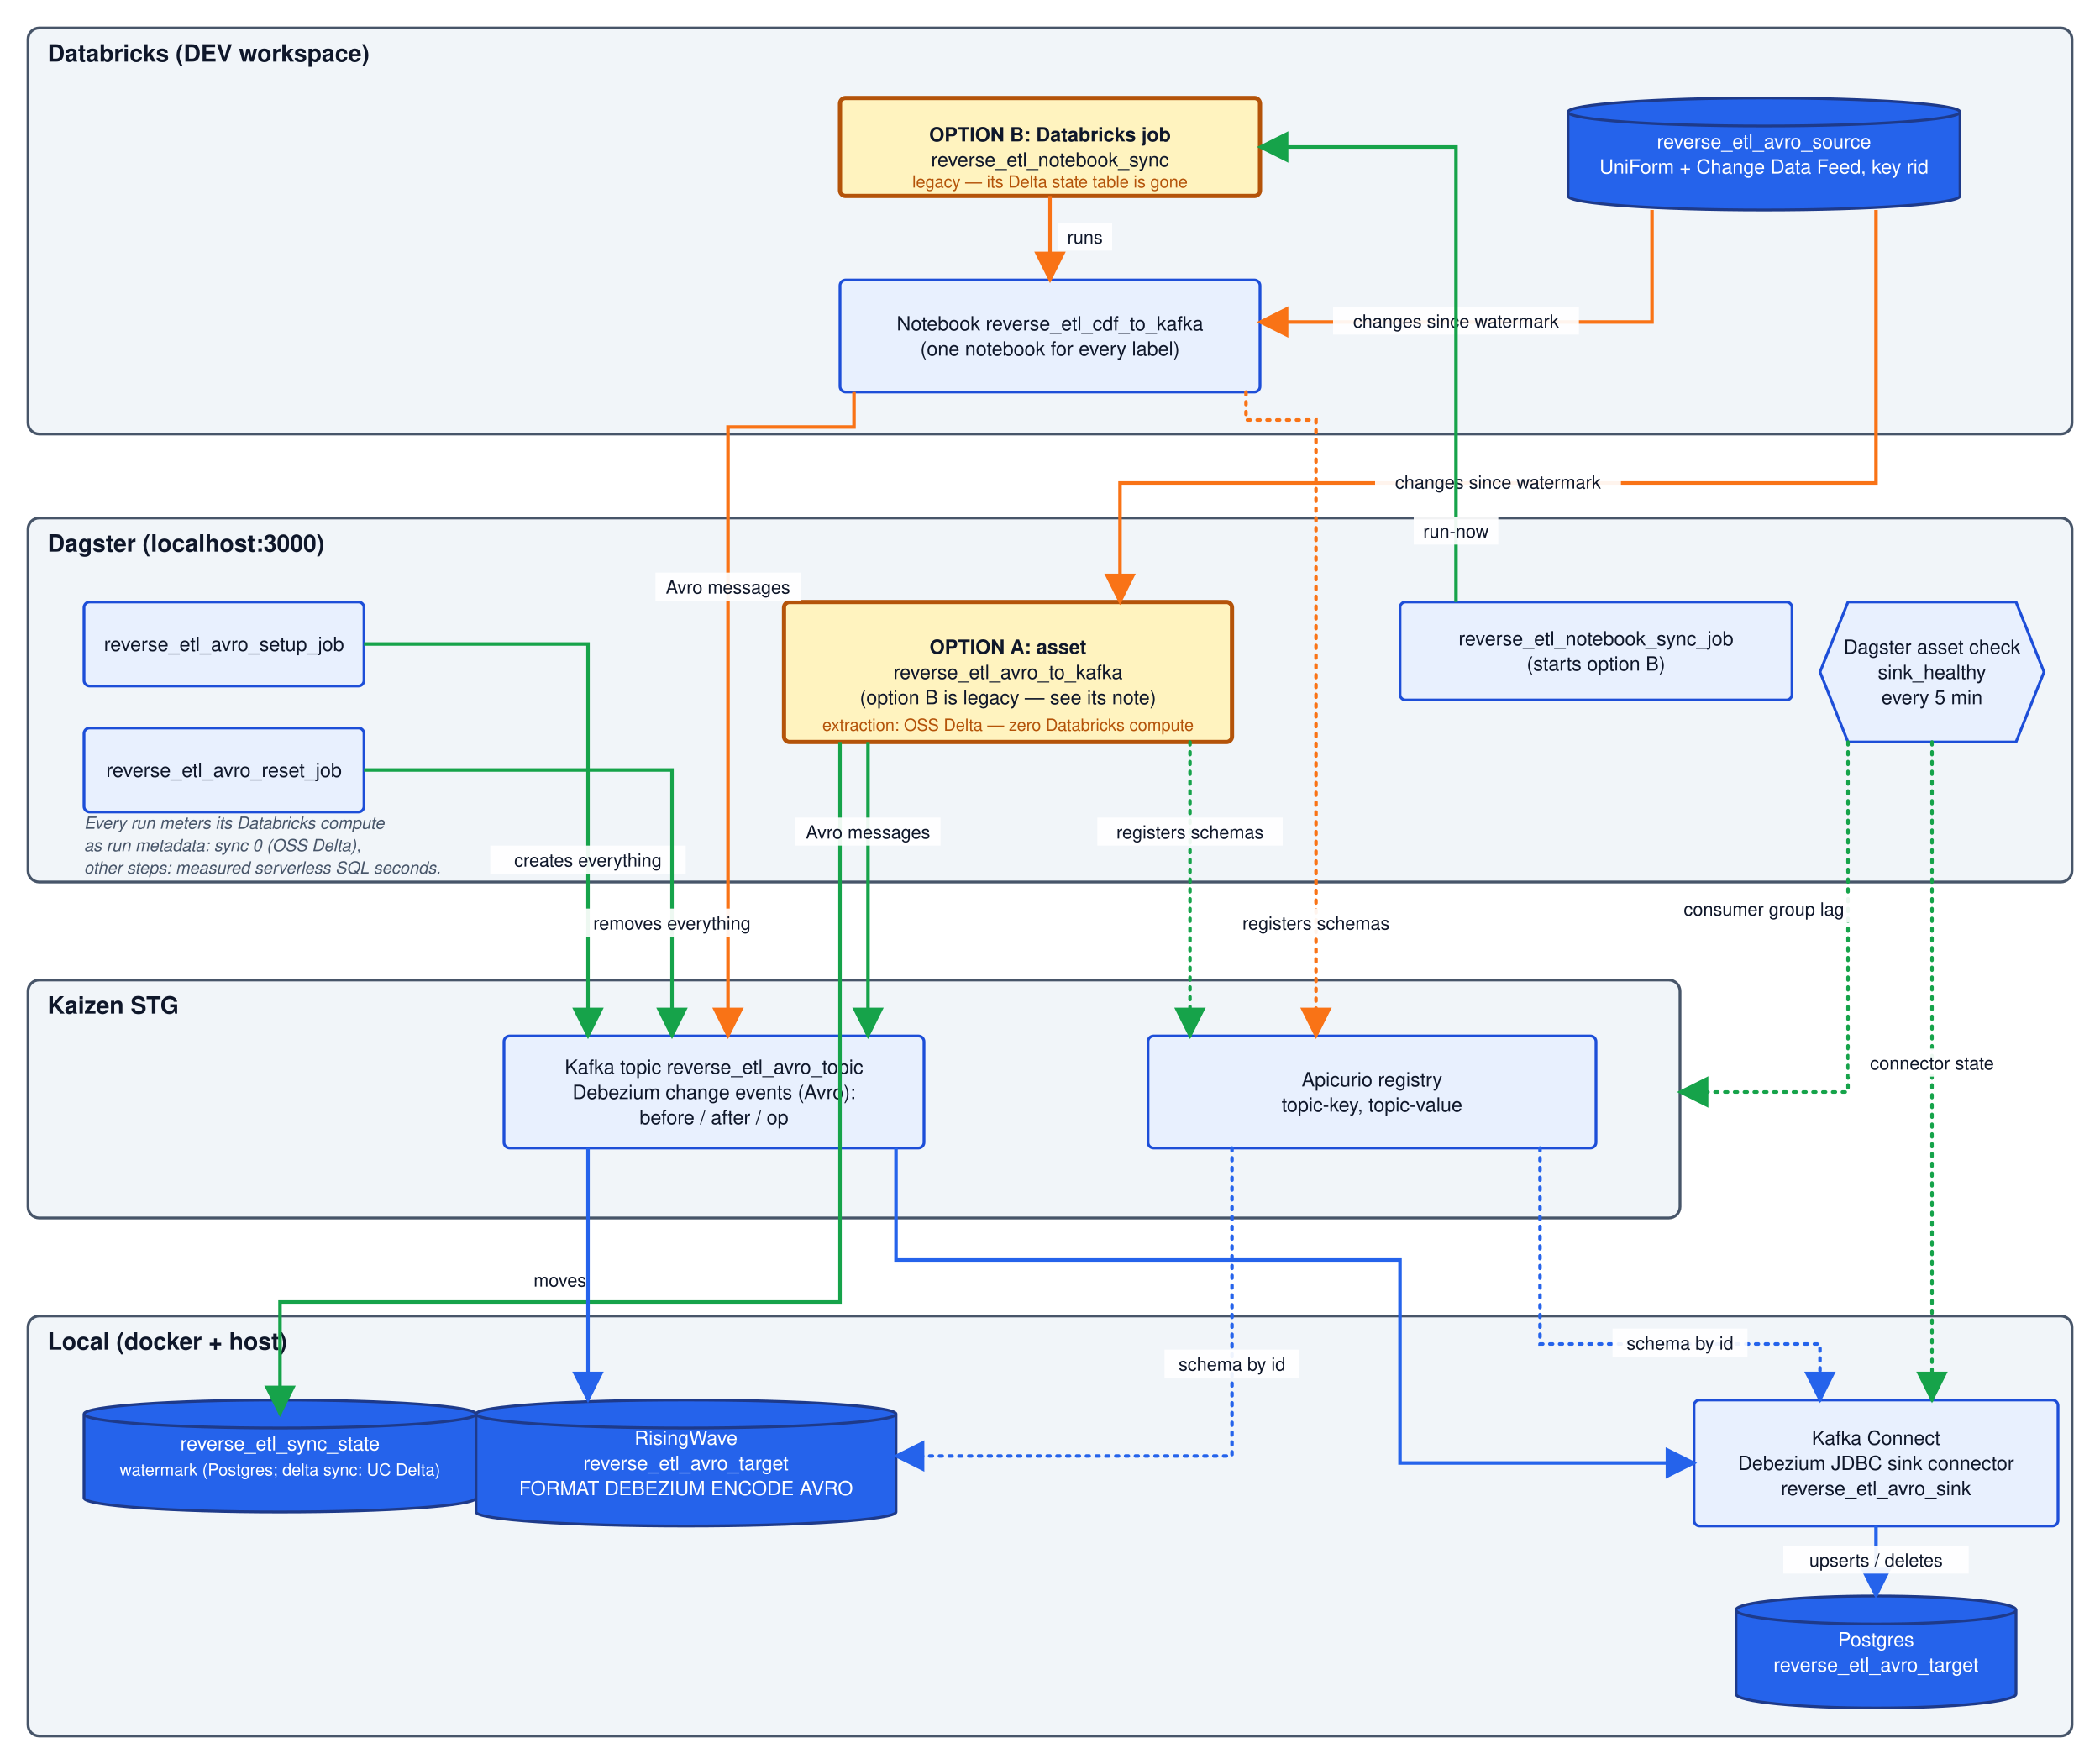
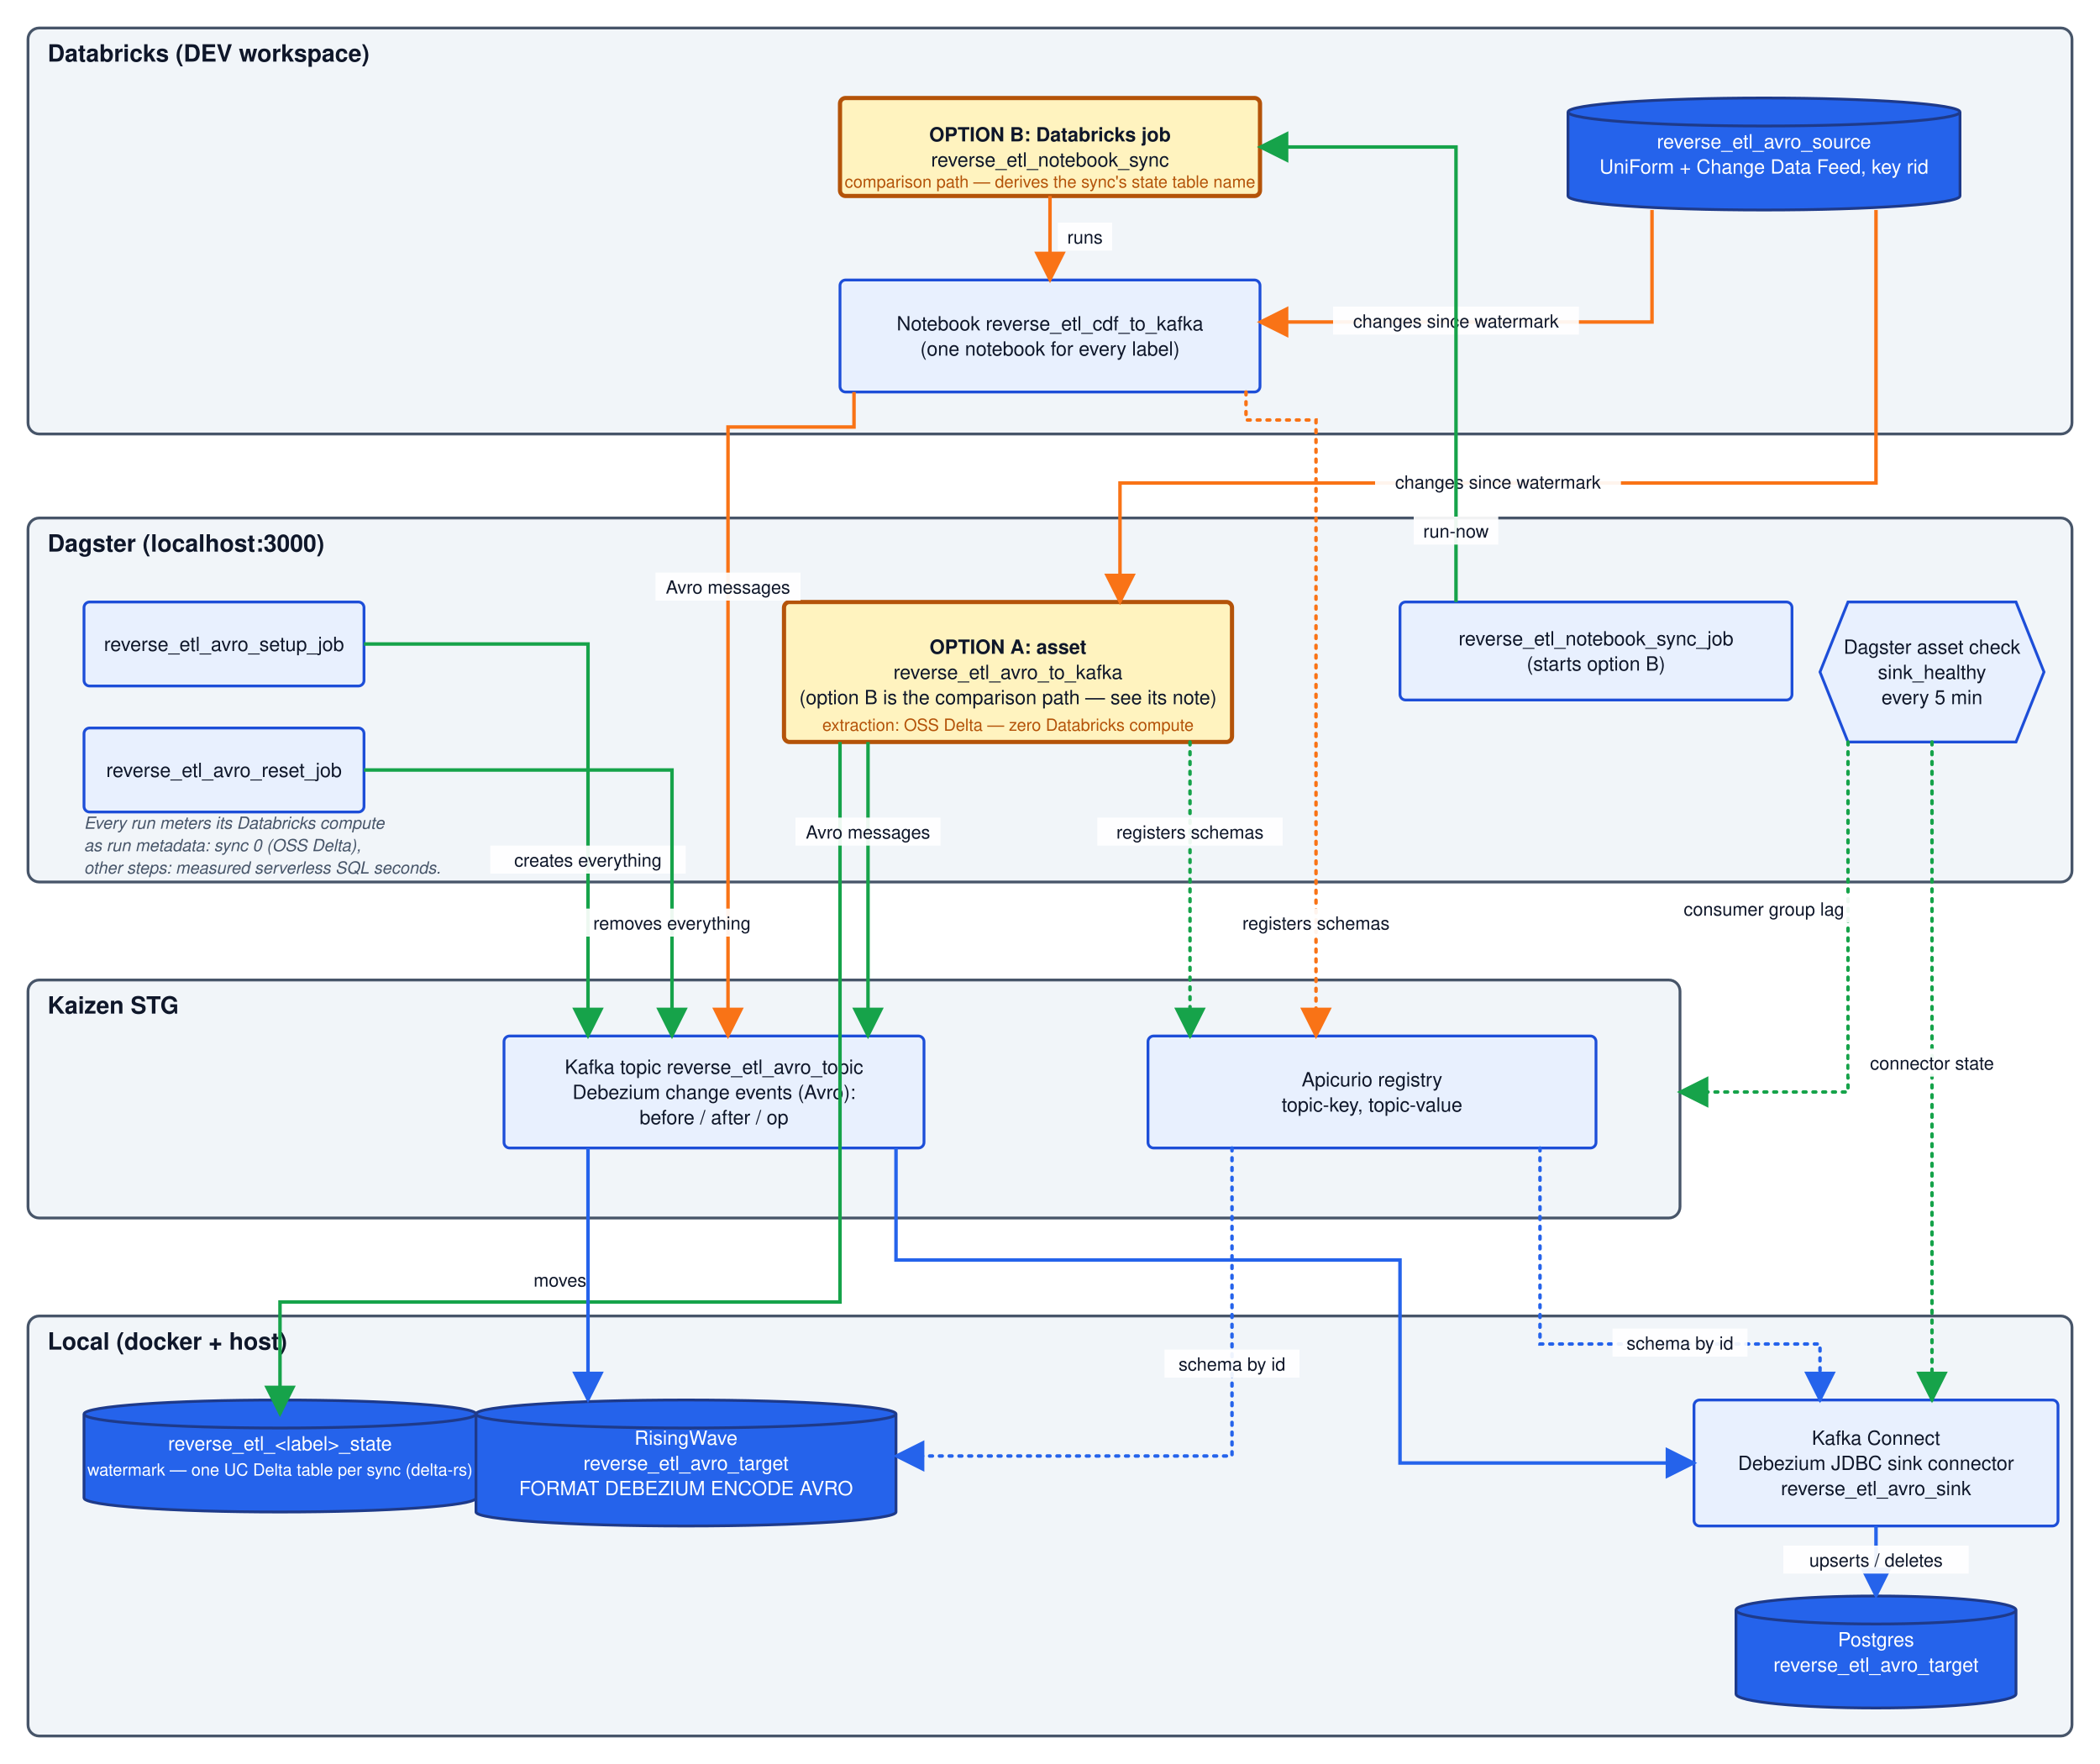
<svg xmlns="http://www.w3.org/2000/svg" width="1500" height="1260" viewBox="0 0 1500 1260" font-family="Helvetica, Arial, sans-serif">
  <rect width="1500" height="1260" fill="white" />
  <defs>
    <marker id="af97316" viewBox="0 0 10 10" refX="9" refY="5" markerWidth="9" markerHeight="9" orient="auto-start-reverse">
      <path d="M0,0 L10,5 L0,10 z" fill="#f97316" />
    </marker>
    <marker id="a16a34a" viewBox="0 0 10 10" refX="9" refY="5" markerWidth="9" markerHeight="9" orient="auto-start-reverse">
      <path d="M0,0 L10,5 L0,10 z" fill="#16a34a" />
    </marker>
    <marker id="a2563eb" viewBox="0 0 10 10" refX="9" refY="5" markerWidth="9" markerHeight="9" orient="auto-start-reverse">
      <path d="M0,0 L10,5 L0,10 z" fill="#2563eb" />
    </marker>
  </defs>
  <rect x="20" y="20" width="1460" height="290" rx="8" fill="#f1f5f9" stroke="#475569" stroke-width="2" />
  <text x="34" y="44" font-size="17" font-weight="700" fill="#0f172a">Databricks (DEV workspace)</text>
  <rect x="20" y="370" width="1460" height="260" rx="8" fill="#f1f5f9" stroke="#475569" stroke-width="2" />
  <text x="34" y="394" font-size="17" font-weight="700" fill="#0f172a">Dagster (localhost:3000)</text>
  <rect x="20" y="700" width="1180" height="170" rx="8" fill="#f1f5f9" stroke="#475569" stroke-width="2" />
  <text x="34" y="724" font-size="17" font-weight="700" fill="#0f172a">Kaizen STG</text>
  <rect x="20" y="940" width="1460" height="300" rx="8" fill="#f1f5f9" stroke="#475569" stroke-width="2" />
  <text x="34" y="964" font-size="17" font-weight="700" fill="#0f172a">Local (docker + host)</text>
  <path d="M1120,80 v60 a140.0,10 0 0 0 280,0 v-60 a140.0,10 0 0 0 -280,0 a140.0,10 0 0 0 280,0" fill="#2563eb" stroke="#1e3a8a" stroke-width="2" />
  <text x="1260.0" y="106.0" font-size="14" text-anchor="middle" fill="#ffffff" font-weight="400">reverse_etl_avro_source</text>
  <text x="1260.0" y="124.0" font-size="14" text-anchor="middle" fill="#ffffff" font-weight="400">UniForm + Change Data Feed, key rid</text>
  <path d="M60,1010 v60 a140.0,10 0 0 0 280,0 v-60 a140.0,10 0 0 0 -280,0 a140.0,10 0 0 0 280,0" fill="#2563eb" stroke="#1e3a8a" stroke-width="2" />
-   <text x="200.0" y="1036.0" font-size="14" text-anchor="middle" fill="#ffffff" font-weight="400">reverse_etl_sync_state</text>
-   <text x="200.0" y="1054.0" font-size="12" text-anchor="middle" fill="#ffffff" font-weight="400">watermark (Postgres; delta sync: UC Delta)</text>
+   <text x="200.0" y="1036.0" font-size="14" text-anchor="middle" fill="#ffffff" font-weight="400">reverse_etl_&lt;label&gt;_state</text>
+   <text x="200.0" y="1054.0" font-size="12" text-anchor="middle" fill="#ffffff" font-weight="400">watermark — one UC Delta table per sync (delta-rs)</text>
  <rect x="600" y="70" width="300" height="70" rx="4" fill="#fff3bf" stroke="#b45309" stroke-width="3" />
  <text x="750.0" y="101.0" font-size="14" text-anchor="middle" fill="#0f172a" font-weight="700">OPTION B: Databricks job</text>
  <text x="750.0" y="119.0" font-size="14" text-anchor="middle" fill="#0f172a" font-weight="400">reverse_etl_notebook_sync</text>
-   <text x="750.0" y="134.0" font-size="12" text-anchor="middle" fill="#b45309" font-weight="400">legacy — its Delta state table is gone</text>
+   <text x="750.0" y="134.0" font-size="12" text-anchor="middle" fill="#b45309" font-weight="400">comparison path — derives the sync's state table name</text>
  <rect x="600" y="200" width="300" height="80" rx="4" fill="#e8f0fe" stroke="#1d4ed8" stroke-width="2" />
  <text x="750.0" y="236.0" font-size="14" text-anchor="middle" fill="#0f172a" font-weight="400">Notebook reverse_etl_cdf_to_kafka</text>
  <text x="750.0" y="254.0" font-size="14" text-anchor="middle" fill="#0f172a" font-weight="400">(one notebook for every label)</text>
  <rect x="60" y="430" width="200" height="60" rx="4" fill="#e8f0fe" stroke="#1d4ed8" stroke-width="2" />
  <text x="160.0" y="465.0" font-size="14" text-anchor="middle" fill="#0f172a" font-weight="400">reverse_etl_avro_setup_job</text>
  <rect x="60" y="520" width="200" height="60" rx="4" fill="#e8f0fe" stroke="#1d4ed8" stroke-width="2" />
  <text x="160.0" y="555.0" font-size="14" text-anchor="middle" fill="#0f172a" font-weight="400">reverse_etl_avro_reset_job</text>
  <rect x="560" y="430" width="320" height="100" rx="4" fill="#fff3bf" stroke="#b45309" stroke-width="3" />
  <text x="720.0" y="467.0" font-size="14" text-anchor="middle" fill="#0f172a" font-weight="700">OPTION A: asset</text>
  <text x="720.0" y="485.0" font-size="14" text-anchor="middle" fill="#0f172a" font-weight="400">reverse_etl_avro_to_kafka</text>
-   <text x="720.0" y="503.0" font-size="14" text-anchor="middle" fill="#0f172a" font-weight="400">(option B is legacy — see its note)</text>
+   <text x="720.0" y="503.0" font-size="14" text-anchor="middle" fill="#0f172a" font-weight="400">(option B is the comparison path — see its note)</text>
  <text x="720.0" y="522.0" font-size="12" text-anchor="middle" fill="#b45309" font-weight="400">extraction: OSS Delta — zero Databricks compute</text>
  <rect x="1000" y="430" width="280" height="70" rx="4" fill="#e8f0fe" stroke="#1d4ed8" stroke-width="2" />
  <text x="1140.0" y="461.0" font-size="14" text-anchor="middle" fill="#0f172a" font-weight="400">reverse_etl_notebook_sync_job</text>
  <text x="1140.0" y="479.0" font-size="14" text-anchor="middle" fill="#0f172a" font-weight="400">(starts option B)</text>
  <polygon points="1320,430 1440,430 1460,480.0 1440,530 1320,530 1300,480.0" fill="#e8f0fe" stroke="#1d4ed8" stroke-width="2" />
  <text x="1380.0" y="467.0" font-size="14" text-anchor="middle" fill="#0f172a" font-weight="400">Dagster asset check</text>
  <text x="1380.0" y="485.0" font-size="14" text-anchor="middle" fill="#0f172a" font-weight="400">sink_healthy</text>
  <text x="1380.0" y="503.0" font-size="14" text-anchor="middle" fill="#0f172a" font-weight="400">every 5 min</text>
  <rect x="360" y="740" width="300" height="80" rx="4" fill="#e8f0fe" stroke="#1d4ed8" stroke-width="2" />
  <text x="510.0" y="767.0" font-size="14" text-anchor="middle" fill="#0f172a" font-weight="400">Kafka topic reverse_etl_avro_topic</text>
  <text x="510.0" y="785.0" font-size="14" text-anchor="middle" fill="#0f172a" font-weight="400">Debezium change events (Avro):</text>
  <text x="510.0" y="803.0" font-size="14" text-anchor="middle" fill="#0f172a" font-weight="400">before / after / op</text>
  <rect x="820" y="740" width="320" height="80" rx="4" fill="#e8f0fe" stroke="#1d4ed8" stroke-width="2" />
  <text x="980.0" y="776.0" font-size="14" text-anchor="middle" fill="#0f172a" font-weight="400">Apicurio registry</text>
  <text x="980.0" y="794.0" font-size="14" text-anchor="middle" fill="#0f172a" font-weight="400">topic-key, topic-value</text>
  <path d="M340,1010 v70 a150.0,10 0 0 0 300,0 v-70 a150.0,10 0 0 0 -300,0 a150.0,10 0 0 0 300,0" fill="#2563eb" stroke="#1e3a8a" stroke-width="2" />
  <text x="490.0" y="1032.0" font-size="14" text-anchor="middle" fill="#ffffff" font-weight="400">RisingWave</text>
  <text x="490.0" y="1050.0" font-size="14" text-anchor="middle" fill="#ffffff" font-weight="400">reverse_etl_avro_target</text>
  <text x="490.0" y="1068.0" font-size="14" text-anchor="middle" fill="#ffffff" font-weight="400">FORMAT DEBEZIUM ENCODE AVRO</text>
  <rect x="1210" y="1000" width="260" height="90" rx="4" fill="#e8f0fe" stroke="#1d4ed8" stroke-width="2" />
  <text x="1340.0" y="1032.0" font-size="14" text-anchor="middle" fill="#0f172a" font-weight="400">Kafka Connect</text>
  <text x="1340.0" y="1050.0" font-size="14" text-anchor="middle" fill="#0f172a" font-weight="400">Debezium JDBC sink connector</text>
  <text x="1340.0" y="1068.0" font-size="14" text-anchor="middle" fill="#0f172a" font-weight="400">reverse_etl_avro_sink</text>
  <path d="M1240,1150 v60 a100.0,10 0 0 0 200,0 v-60 a100.0,10 0 0 0 -200,0 a100.0,10 0 0 0 200,0" fill="#2563eb" stroke="#1e3a8a" stroke-width="2" />
  <text x="1340.0" y="1176.0" font-size="14" text-anchor="middle" fill="#ffffff" font-weight="400">Postgres</text>
  <text x="1340.0" y="1194.0" font-size="14" text-anchor="middle" fill="#ffffff" font-weight="400">reverse_etl_avro_target</text>
  <path d="M1180,150 L1180,230 L900,230" fill="none" stroke="#f97316" stroke-width="2.5" marker-end="url(#af97316)" />
  <rect x="952.2" y="219" width="175.6" height="20" fill="white" opacity="0.92" />
  <text x="1040" y="234" font-size="13" text-anchor="middle" fill="#0f172a">changes since watermark</text>
  <path d="M750,140 L750,200" fill="none" stroke="#f97316" stroke-width="2.5" marker-end="url(#af97316)" />
  <rect x="755.6" y="159" width="38.8" height="20" fill="white" opacity="0.92" />
  <text x="775" y="174" font-size="13" text-anchor="middle" fill="#0f172a">runs</text>
  <path d="M1340,150 L1340,345 L800,345 L800,430" fill="none" stroke="#f97316" stroke-width="2.5" marker-end="url(#af97316)" />
  <rect x="982.2" y="334" width="175.6" height="20" fill="white" opacity="0.92" />
  <text x="1070" y="349" font-size="13" text-anchor="middle" fill="#0f172a">changes since watermark</text>
  <path d="M610,280 L610,305 L520,305 L520,740" fill="none" stroke="#f97316" stroke-width="2.5" marker-end="url(#af97316)" />
  <rect x="468.2" y="409" width="103.6" height="20" fill="white" opacity="0.92" />
  <text x="520" y="424" font-size="13" text-anchor="middle" fill="#0f172a">Avro messages</text>
  <path d="M890,280 L890,300 L940,300 L940,740" fill="none" stroke="#f97316" stroke-width="2.5" stroke-dasharray="2 5" stroke-linecap="round" marker-end="url(#af97316)" />
  <rect x="873.8" y="649" width="132.4" height="20" fill="white" opacity="0.92" />
  <text x="940" y="664" font-size="13" text-anchor="middle" fill="#0f172a">registers schemas</text>
  <path d="M600,530 L600,930 L200,930 L200,1010" fill="none" stroke="#16a34a" stroke-width="2.5" marker-end="url(#a16a34a)" />
  <rect x="377.0" y="904" width="46.0" height="20" fill="white" opacity="0.92" />
  <text x="400" y="919" font-size="13" text-anchor="middle" fill="#0f172a">moves</text>
  <path d="M1040,430 L1040,105 L900,105" fill="none" stroke="#16a34a" stroke-width="2.5" marker-end="url(#a16a34a)" />
  <rect x="1009.8" y="369" width="60.4" height="20" fill="white" opacity="0.92" />
  <text x="1040" y="384" font-size="13" text-anchor="middle" fill="#0f172a">run-now</text>
  <path d="M260,460 L420,460 L420,740" fill="none" stroke="#16a34a" stroke-width="2.5" marker-end="url(#a16a34a)" />
  <rect x="350.2" y="604" width="139.6" height="20" fill="white" opacity="0.92" />
  <text x="420" y="619" font-size="13" text-anchor="middle" fill="#0f172a">creates everything</text>
  <path d="M260,550 L480,550 L480,740" fill="none" stroke="#16a34a" stroke-width="2.5" marker-end="url(#a16a34a)" />
  <rect x="410.2" y="649" width="139.6" height="20" fill="white" opacity="0.92" />
  <text x="480" y="664" font-size="13" text-anchor="middle" fill="#0f172a">removes everything</text>
  <text x="60" y="592" font-size="12" font-style="italic" fill="#475569">Every run meters its Databricks compute</text>
  <text x="60" y="608" font-size="12" font-style="italic" fill="#475569">as run metadata: sync 0 (OSS Delta),</text>
  <text x="60" y="624" font-size="12" font-style="italic" fill="#475569">other steps: measured serverless SQL seconds.</text>
  <path d="M620,530 L620,740" fill="none" stroke="#16a34a" stroke-width="2.5" marker-end="url(#a16a34a)" />
  <rect x="568.2" y="584" width="103.6" height="20" fill="white" opacity="0.92" />
  <text x="620" y="599" font-size="13" text-anchor="middle" fill="#0f172a">Avro messages</text>
  <path d="M850,530 L850,740" fill="none" stroke="#16a34a" stroke-width="2.5" stroke-dasharray="2 5" stroke-linecap="round" marker-end="url(#a16a34a)" />
  <rect x="783.8" y="584" width="132.4" height="20" fill="white" opacity="0.92" />
  <text x="850" y="599" font-size="13" text-anchor="middle" fill="#0f172a">registers schemas</text>
  <path d="M1320,530 L1320,780 L1200,780" fill="none" stroke="#16a34a" stroke-width="2.5" stroke-dasharray="2 5" stroke-linecap="round" marker-end="url(#a16a34a)" />
  <rect x="1190.2" y="639" width="139.6" height="20" fill="white" opacity="0.92" />
  <text x="1260" y="654" font-size="13" text-anchor="middle" fill="#0f172a">consumer group lag</text>
  <path d="M1380,530 L1380,1000" fill="none" stroke="#16a34a" stroke-width="2.5" stroke-dasharray="2 5" stroke-linecap="round" marker-end="url(#a16a34a)" />
  <rect x="1321.0" y="749" width="118.0" height="20" fill="white" opacity="0.92" />
  <text x="1380" y="764" font-size="13" text-anchor="middle" fill="#0f172a">connector state</text>
  <path d="M420,820 L420,1000" fill="none" stroke="#2563eb" stroke-width="2.5" marker-end="url(#a2563eb)" />
  <path d="M640,820 L640,900 L1000,900 L1000,1045 L1210,1045" fill="none" stroke="#2563eb" stroke-width="2.5" marker-end="url(#a2563eb)" />
  <path d="M880,820 L880,1040 L640,1040" fill="none" stroke="#2563eb" stroke-width="2.5" stroke-dasharray="2 5" stroke-linecap="round" marker-end="url(#a2563eb)" />
  <rect x="831.8" y="964" width="96.4" height="20" fill="white" opacity="0.92" />
  <text x="880" y="979" font-size="13" text-anchor="middle" fill="#0f172a">schema by id</text>
  <path d="M1100,820 L1100,960 L1300,960 L1300,1000" fill="none" stroke="#2563eb" stroke-width="2.5" stroke-dasharray="2 5" stroke-linecap="round" marker-end="url(#a2563eb)" />
  <rect x="1151.8" y="949" width="96.4" height="20" fill="white" opacity="0.92" />
  <text x="1200" y="964" font-size="13" text-anchor="middle" fill="#0f172a">schema by id</text>
  <path d="M1340,1090 L1340,1140" fill="none" stroke="#2563eb" stroke-width="2.5" marker-end="url(#a2563eb)" />
  <rect x="1273.8" y="1104" width="132.4" height="20" fill="white" opacity="0.92" />
  <text x="1340" y="1119" font-size="13" text-anchor="middle" fill="#0f172a">upserts / deletes</text>
</svg>
